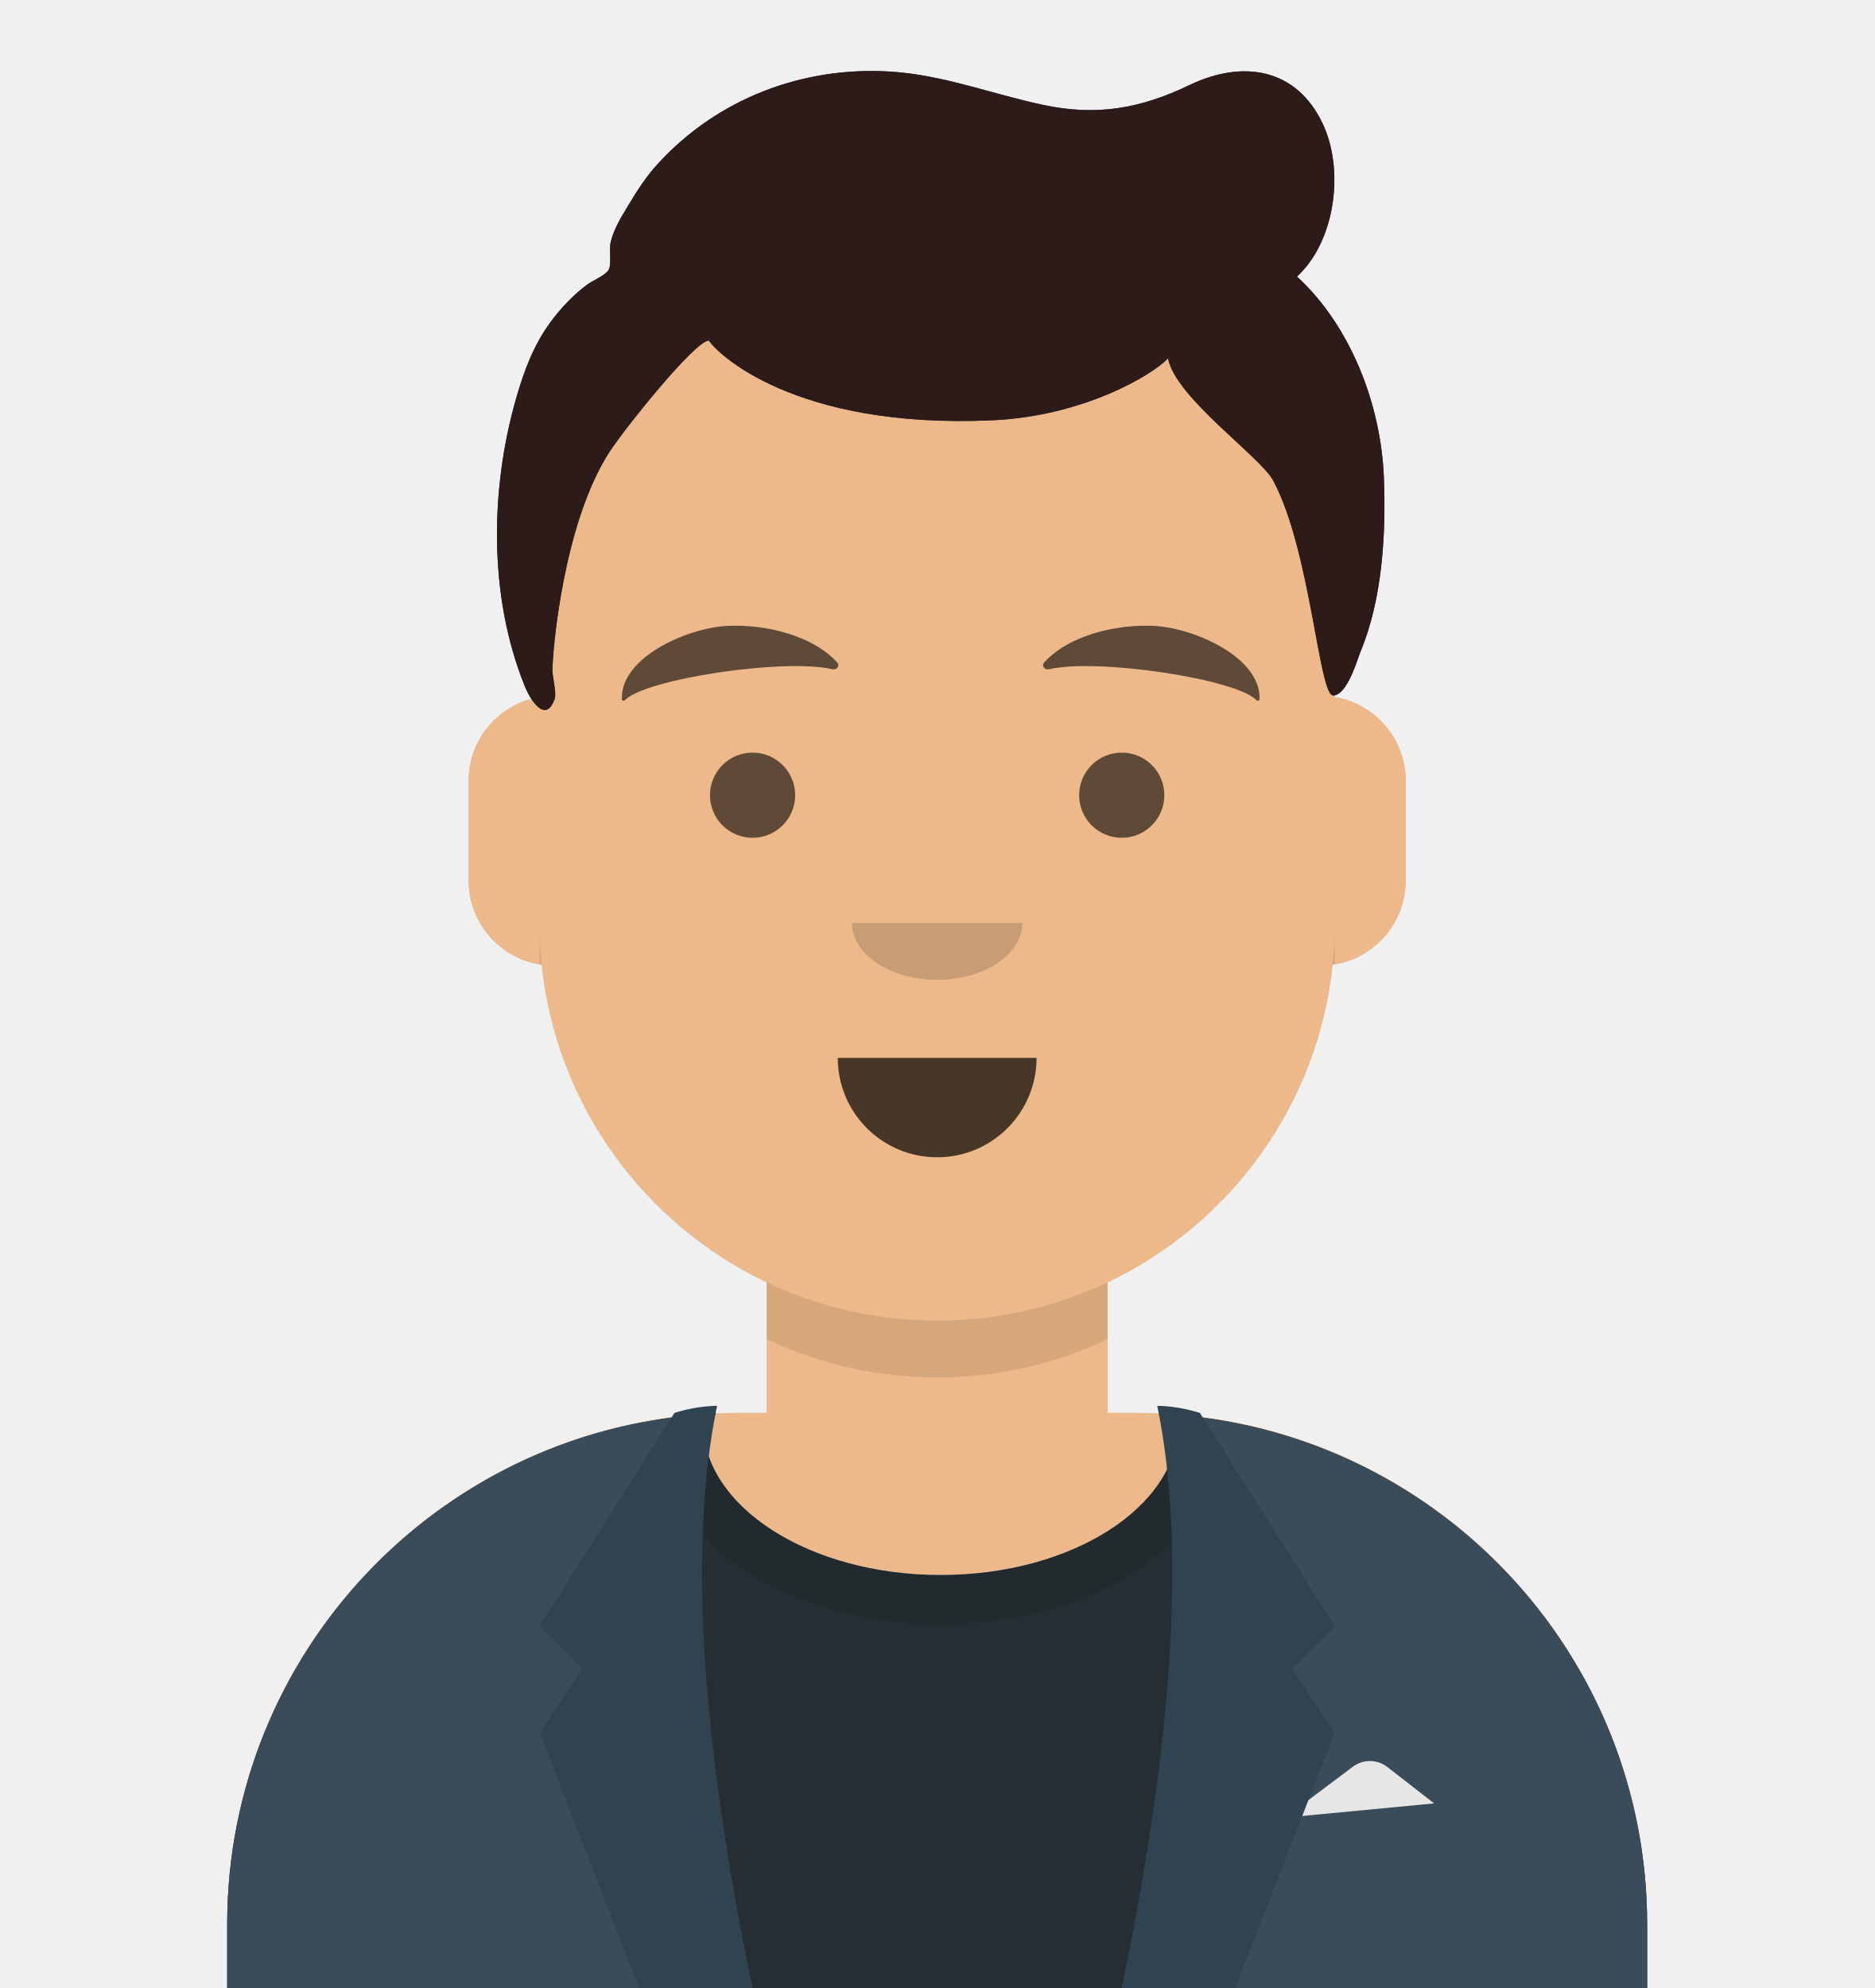
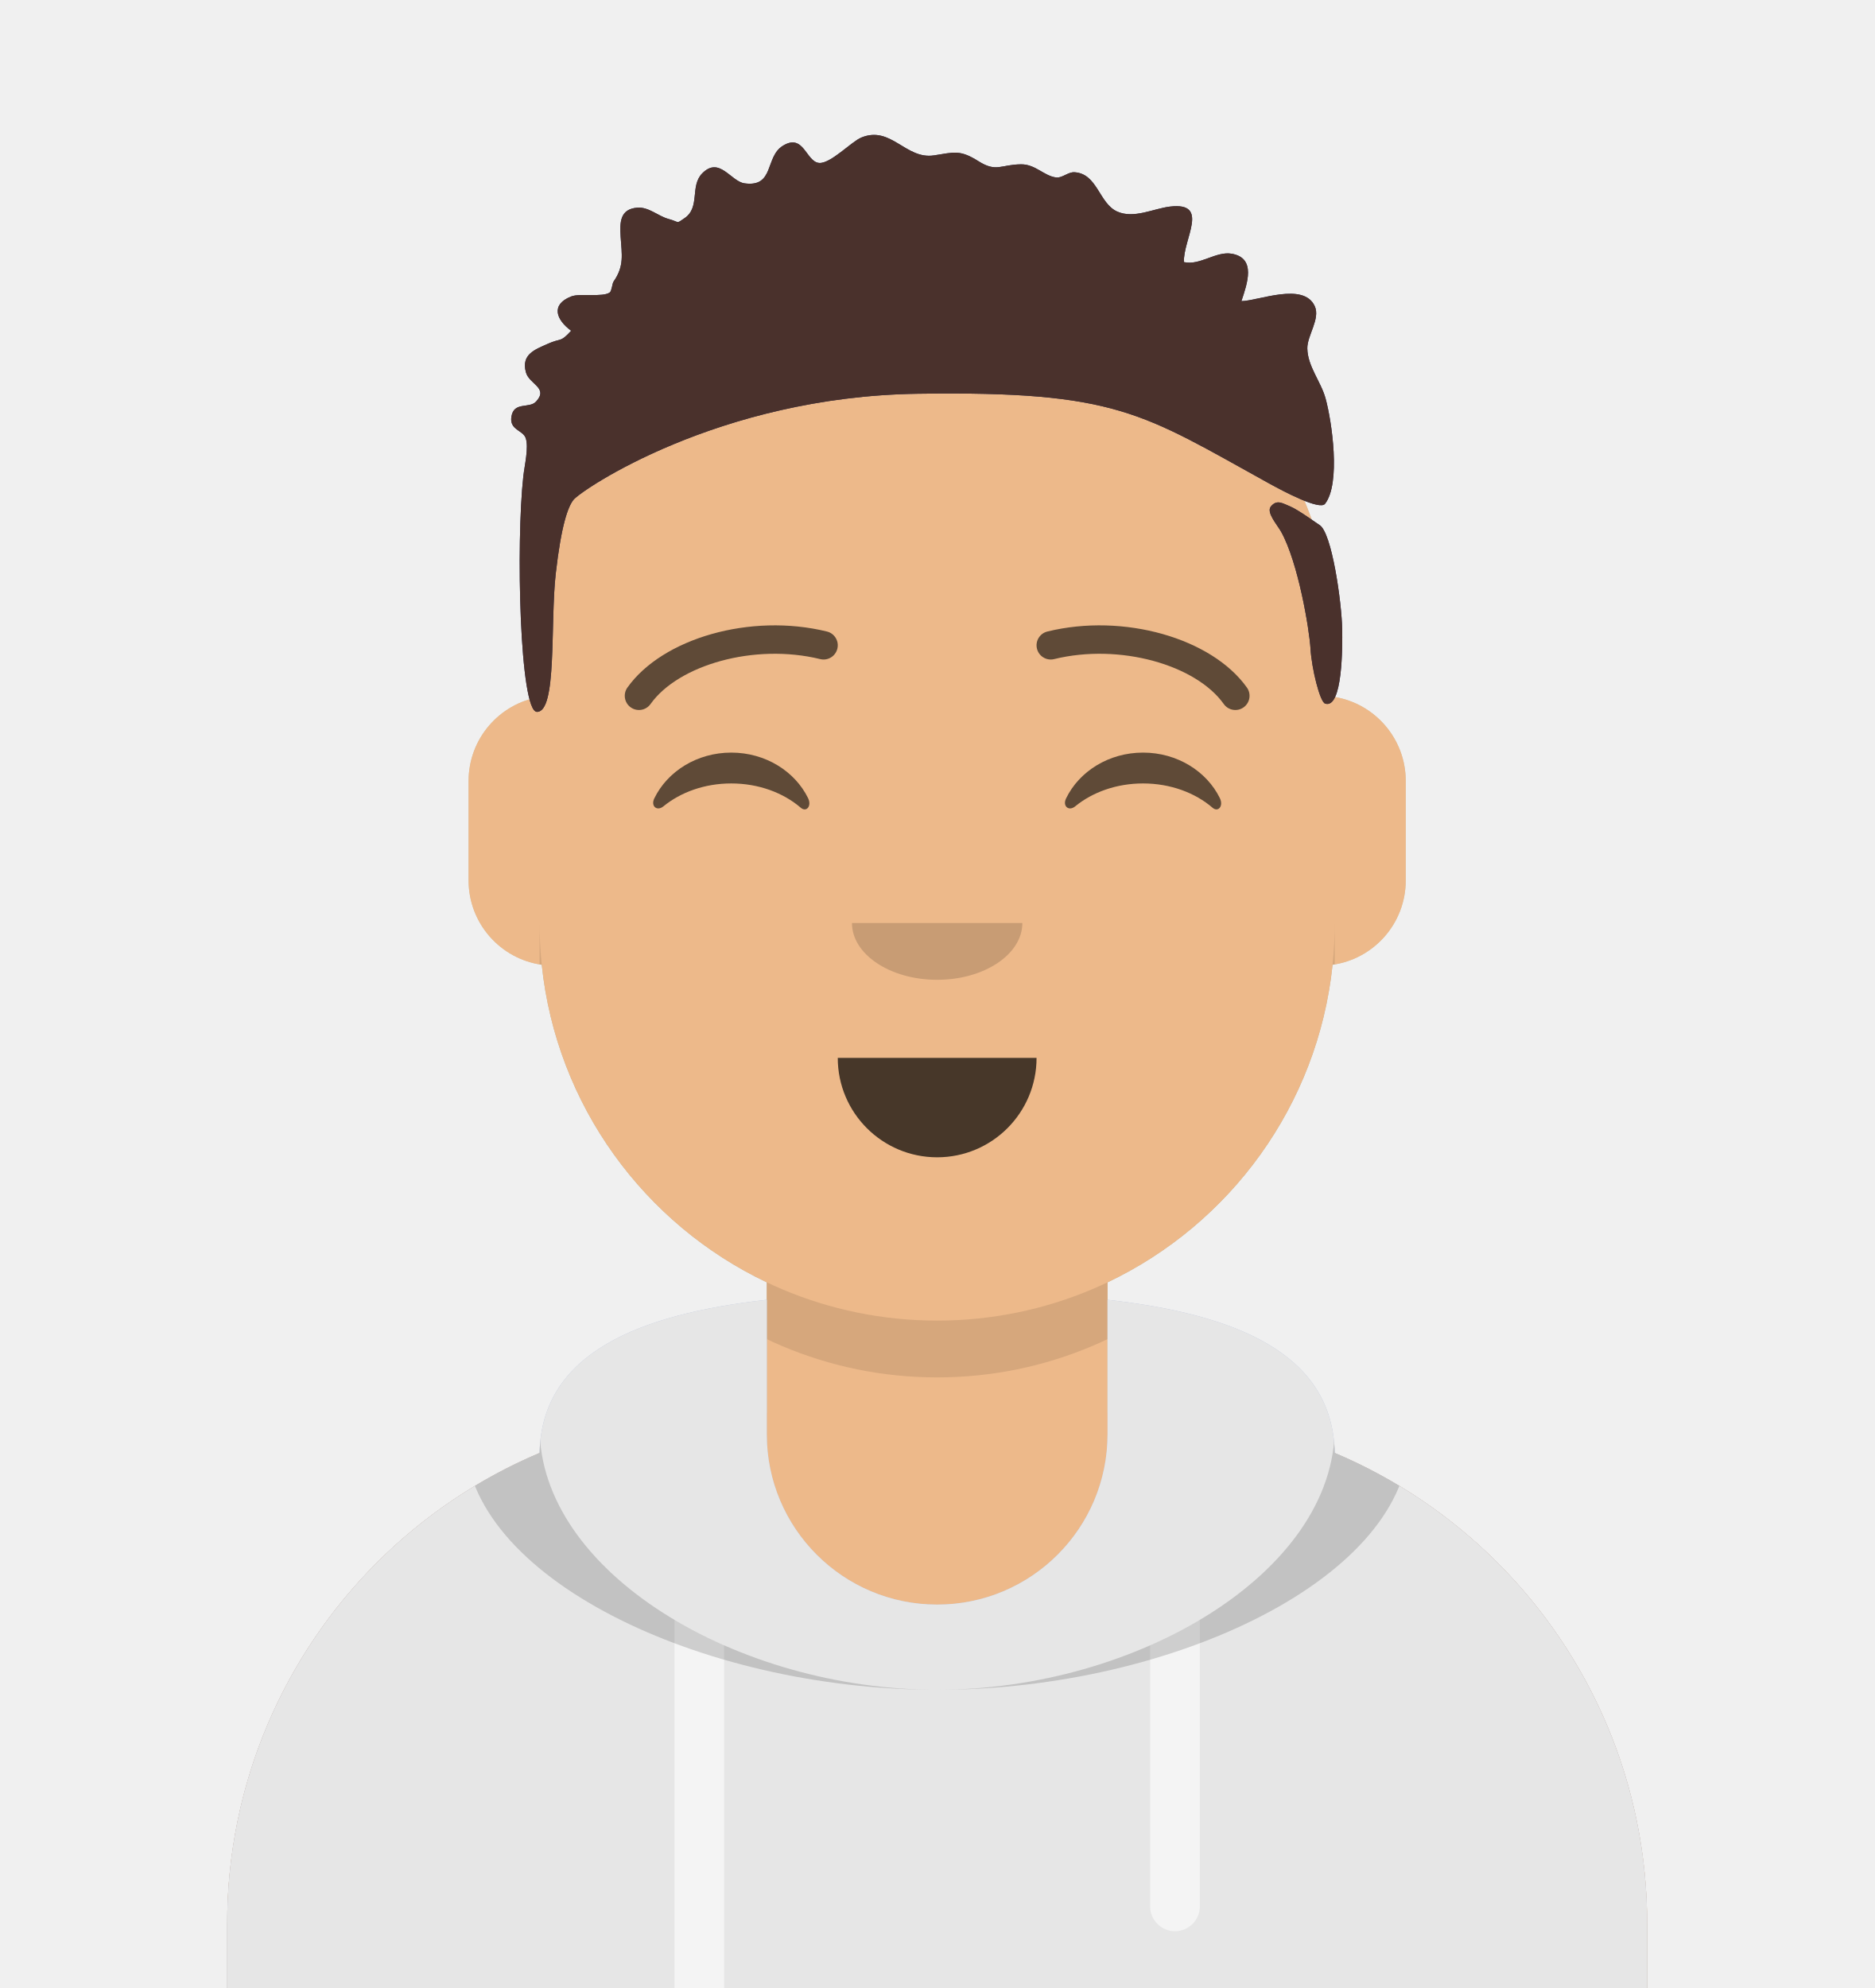
<svg xmlns="http://www.w3.org/2000/svg" xmlns:xlink="http://www.w3.org/1999/xlink" width="264px" height="280px" viewBox="0 0 264 280" version="1.1">
  <defs>
    <circle id="react-path-1" cx="120" cy="120" r="120" />
    <path d="M12,160 C12,226.274 65.726,280 132,280 C198.274,280 252,226.274 252,160 L264,160 L264,-1.42108547e-14 L-3.19744231e-14,-1.42108547e-14 L-3.19744231e-14,160 L12,160 Z" id="react-path-2" />
    <path d="M124,144.611 L124,163 L128,163 L128,163 C167.765,163 200,195.235 200,235 L200,244 L0,244 L0,235 C-4.86974701e-15,195.235 32.235,163 72,163 L72,163 L76,163 L76,144.611 C58.763,136.422 46.372,119.687 44.305,99.881 C38.48,99.058 34,94.052 34,88 L34,74 C34,68.054 38.325,63.118 44,62.166 L44,56 L44,56 C44,25.072 69.072,5.68137151e-15 100,0 L100,0 L100,0 C130.928,-5.68137151e-15 156,25.072 156,56 L156,62.166 C161.675,63.118 166,68.054 166,74 L166,88 C166,94.052 161.52,99.058 155.695,99.881 C153.628,119.687 141.237,136.422 124,144.611 Z" id="react-path-3" />
  </defs>
  <g id="Avataaar" stroke="none" stroke-width="1" fill="none" fill-rule="evenodd">
    <g transform="translate(-825, -1100)" id="Avataaar/Circle">
      <g transform="translate(825, 1100)">
        <g id="Mask" />
        <g id="Avataaar" stroke-width="1" fill-rule="evenodd" mask="url(#react-mask-5)">
          <g id="Body" transform="translate(32, 36)">
            <mask id="react-mask-6" fill="white">
              <use xlink:href="#react-path-3" />
            </mask>
            <use fill="#D0C6AC" xlink:href="#react-path-3" />
            <g id="Skin/👶🏽-03-Brown" mask="url(#react-mask-6)" fill="#EDB98A">
              <g transform="translate(0, 0)" id="Color">
                <rect x="0" y="0" width="264" height="280" />
              </g>
            </g>
            <path d="M156,79 L156,102 C156,132.928 130.928,158 100,158 C69.072,158 44,132.928 44,102 L44,79 L44,94 C44,124.928 69.072,150 100,150 C130.928,150 156,124.928 156,94 L156,79 Z" id="Neck-Shadow" fill-opacity="0.1" fill="#000000" mask="url(#react-mask-6)" />
          </g>
-           <g id="Clothing/Blazer-+-Shirt" transform="translate(0, 170)">
+           <g id="Clothing/Hoodie" transform="translate(0, 170)">
            <defs>
-               <path d="M133.96,0.295 C170.936,3.325 200,34.294 200,72.052 L200,81 L0,81 L0,72.052 C1.22536245e-14,33.953 29.592,2.765 67.045,0.22 C67.015,0.593 67,0.969 67,1.348 C67,13.211 81.998,22.828 100.5,22.828 C119.002,22.828 134,13.211 134,1.348 C134,0.995 133.987,0.644 133.96,0.295 Z" id="react-path-261" />
+               <path d="M108,13.071 C90.081,15.076 76.28,20.552 76.004,34.645 C50.146,45.568 32,71.165 32,100.999 L32,100.999 L32,110 L232,110 L232,100.999 C232,71.165 213.854,45.568 187.996,34.645 C187.72,20.552 173.919,15.076 156,13.071 L156,32 L156,32 C156,45.255 145.255,56 132,56 L132,56 C118.745,56 108,45.255 108,32 L108,13.071 Z" id="react-path-369" />
            </defs>
-             <g id="Shirt" transform="translate(32, 29)">
-               <mask id="react-mask-262" fill="white">
-                 <use xlink:href="#react-path-261" />
-               </mask>
-               <use id="Clothes" fill="#E6E6E6" xlink:href="#react-path-261" />
-               <g id="Color/Palette/Black" mask="url(#react-mask-262)" fill="#262E33">
-                 <g transform="translate(-32, -29)" id="🖍Color">
-                   <rect x="0" y="0" width="264" height="110" />
-                 </g>
-               </g>
-               <g id="Shadowy" opacity="0.6" mask="url(#react-mask-262)" fill-opacity="0.16" fill="#000000">
-                 <g transform="translate(60, -25)" id="Hola-👋🏼">
-                   <ellipse cx="40.5" cy="27.848" rx="39.635" ry="26.914" />
-                 </g>
-               </g>
+             <mask id="react-mask-370" fill="white">
+               <use xlink:href="#react-path-369" />
+             </mask>
+             <use id="Hoodie" fill="#B7C1DB" fill-rule="evenodd" xlink:href="#react-path-369" />
+             <g id="Color/Palette/Gray-01" mask="url(#react-mask-370)" fill-rule="evenodd" fill="#E6E6E6">
+               <rect id="🖍Color" x="0" y="0" width="264" height="110" />
            </g>
-             <g id="Blazer" transform="translate(32, 28)">
-               <path d="M68.785,1.122 C30.512,2.804 -1.89486556e-14,34.365 -1.42108547e-14,73.052 L0,73.052 L0,82 L69.362,82 C65.961,69.92 64,55.709 64,40.5 C64,26.173 65.74,12.731 68.785,1.122 Z M131.638,82 L200,82 L200,73.052 C200,34.707 170.025,3.363 132.229,1.174 C135.265,12.771 137,26.194 137,40.5 C137,55.709 135.039,69.92 131.638,82 Z" id="Saco" fill="#3A4C5A" />
-               <path d="M149,58 L158.556,50.833 L158.556,50.833 C159.999,49.751 161.988,49.768 163.412,50.876 L170,56 L149,58 Z" id="Pocket-hanky" fill="#E6E6E6" />
-               <path d="M69,1.13686838e-13 C65,19.333 66.667,46.667 74,82 L58,82 L44,46 L50,37 L44,31 L63,1 C65.028,0.369 67.028,0.036 69,1.13686838e-13 Z" id="Wing" fill="#2F4351" />
-               <path d="M151,1.13686838e-13 C147,19.333 148.667,46.667 156,82 L140,82 L126,46 L132,37 L126,31 L145,1 C147.028,0.369 149.028,0.036 151,1.13686838e-13 Z" id="Wing" fill="#2F4351" transform="translate(141, 41) scale(-1, 1) translate(-141, -41) " />
-             </g>
+             <path d="M102,61.739 L102,110 L95,110 L95,58.15 C97.204,59.46 99.547,60.661 102,61.739 Z M169,58.15 L169,98.5 C169,100.433 167.433,102 165.5,102 C163.567,102 162,100.433 162,98.5 L162,61.739 C164.453,60.661 166.796,59.46 169,58.15 Z" id="Straps" fill="#F4F4F4" fill-rule="evenodd" mask="url(#react-mask-370)" />
+             <path d="M90.96,12.724 C75.909,15.571 65.5,21.243 65.5,32.308 C65.5,52.02 98.538,68 132,68 C165.462,68 198.5,52.02 198.5,32.308 C198.5,21.243 188.091,15.571 173.04,12.724 C182.125,16.074 188,21.706 188,31.077 C188,51.469 160.179,68 132,68 C103.821,68 76,51.469 76,31.077 C76,21.706 81.875,16.074 90.96,12.724 Z" id="Shadow" fill-opacity="0.16" fill="#000000" fill-rule="evenodd" mask="url(#react-mask-370)" />
          </g>
          <g id="Face" transform="translate(76, 82)" fill="#000000">
            <g id="Mouth/Default" transform="translate(2, 52)" fill-opacity="0.7">
              <path d="M40,15 C40,22.732 46.268,29 54,29 L54,29 C61.732,29 68,22.732 68,15" id="Mouth" />
            </g>
            <g id="Nose/Default" transform="translate(28, 40)" fill-opacity="0.16">
              <path d="M16,8 C16,12.418 21.373,16 28,16 L28,16 C34.627,16 40,12.418 40,8" id="Nose" />
            </g>
-             <g id="Eyes/Default-😀" transform="translate(0, 8)" fill-opacity="0.6">
-               <circle id="Eye" cx="30" cy="22" r="6" />
-               <circle id="Eye" cx="82" cy="22" r="6" />
+             <g id="Eyes/Happy-😁" transform="translate(0, 8)" fill-opacity="0.6">
+               <path d="M16.16,22.447 C18.007,18.649 22.164,16 26.998,16 C31.814,16 35.959,18.63 37.815,22.407 C38.367,23.529 37.582,24.447 36.791,23.767 C34.34,21.66 30.859,20.344 26.998,20.344 C23.257,20.344 19.874,21.579 17.438,23.572 C16.547,24.3 15.62,23.558 16.16,22.447 Z" id="Squint" />
+               <path d="M74.16,22.447 C76.007,18.649 80.164,16 84.998,16 C89.814,16 93.959,18.63 95.815,22.407 C96.367,23.529 95.582,24.447 94.791,23.767 C92.34,21.66 88.859,20.344 84.998,20.344 C81.257,20.344 77.874,21.579 75.438,23.572 C74.547,24.3 73.62,23.558 74.16,22.447 Z" id="Squint" />
            </g>
-             <g id="Eyebrow/Natural/Default-Natural" fill-opacity="0.6">
-               <path d="M26.039,6.21 C20.278,6.983 11.293,12.005 12.044,17.818 C12.069,18.008 12.357,18.067 12.481,17.908 C14.967,14.72 34.193,10.037 41.194,11.015 C41.835,11.104 42.258,10.443 41.821,10.03 C38.077,6.495 31.2,5.512 26.039,6.21" id="Eyebrow" transform="translate(27, 12) rotate(5) translate(-27, -12) " />
-               <path d="M85.039,6.21 C79.278,6.983 70.293,12.005 71.044,17.818 C71.069,18.008 71.357,18.067 71.481,17.908 C73.967,14.72 93.193,10.037 100.194,11.015 C100.835,11.104 101.258,10.443 100.821,10.03 C97.077,6.495 90.2,5.512 85.039,6.21" id="Eyebrow" transform="translate(86, 12) scale(-1, 1) rotate(5) translate(-86, -12) " />
+             <g id="Eyebrow/Outline/Default" fill-opacity="0.6">
+               <g id="I-Browse" transform="translate(12, 6)">
+                 <path d="M3.63,11.159 C7.545,5.65 18.278,2.561 27.523,4.831 C28.596,5.095 29.679,4.439 29.942,3.366 C30.206,2.293 29.55,1.21 28.477,0.947 C17.74,-1.69 5.312,1.887 0.37,8.841 C-0.27,9.742 -0.059,10.99 0.841,11.63 C1.742,12.27 2.99,12.059 3.63,11.159 Z" id="Eyebrow" fill-rule="nonzero" />
+                 <path d="M61.63,11.159 C65.545,5.65 76.278,2.561 85.523,4.831 C86.596,5.095 87.679,4.439 87.942,3.366 C88.206,2.293 87.55,1.21 86.477,0.947 C75.74,-1.69 63.312,1.887 58.37,8.841 C57.73,9.742 57.941,10.99 58.841,11.63 C59.742,12.27 60.99,12.059 61.63,11.159 Z" id="Eyebrow" fill-rule="nonzero" transform="translate(73.00015, 6.039198) scale(-1, 1) translate(-73.00015, -6.039198) " />
+               </g>
            </g>
          </g>
          <g id="Top" stroke-width="1" fill-rule="evenodd">
            <defs>
-               <rect id="react-path-279" x="0" y="0" width="264" height="280" />
-               <path d="M183.68,38.949 C189.086,33.999 190.387,23.962 187.318,17.449 C183.549,9.454 175.901,8.452 168.572,11.969 C161.664,15.284 155.515,16.388 147.95,14.782 C140.692,13.241 133.806,10.523 126.303,10.076 C113.978,9.343 102.003,13.915 93.603,23.129 C92,24.887 90.709,26.897 89.488,28.934 C88.512,30.564 87.411,32.313 86.995,34.192 C86.797,35.086 87.165,37.29 86.72,38.022 C86.239,38.812 84.424,39.537 83.651,40.124 C82.084,41.313 80.727,42.654 79.471,44.171 C76.805,47.393 75.338,50.758 74.103,54.743 C70.001,67.988 69.653,83.741 74.957,96.747 C75.664,98.481 77.855,102.099 79.143,98.385 C79.398,97.651 78.809,95.191 78.81,94.45 C78.815,91.73 80.316,73.721 86.857,63.633 C88.986,60.349 98.83,48.052 100.841,47.954 C101.906,49.646 112.721,60.462 140.783,59.195 C153.445,58.623 163.183,52.934 165.521,50.468 C166.549,56.001 178.513,64.284 180.336,67.692 C185.603,77.538 186.771,97.996 188.781,97.957 C190.791,97.919 192.234,92.72 192.648,91.727 C195.72,84.352 196.243,75.095 195.915,67.168 C195.488,56.966 191.277,45.942 183.68,38.949 Z" id="react-path-278" />
-               <filter x="-0.8%" y="-2.0%" width="101.5%" height="108.0%" filterUnits="objectBoundingBox" id="react-filter-275">
-                 <feOffset dx="0" dy="2" in="SourceAlpha" result="shadowOffsetOuter1" />
-                 <feColorMatrix values="0 0 0 0 0   0 0 0 0 0   0 0 0 0 0  0 0 0 0.16 0" type="matrix" in="shadowOffsetOuter1" result="shadowMatrixOuter1" />
-                 <feMerge>
-                   <feMergeNode in="shadowMatrixOuter1" />
-                   <feMergeNode in="SourceGraphic" />
-                 </feMerge>
-               </filter>
+               <rect id="react-path-291" x="0" y="0" width="264" height="280" />
+               <path d="M65.18,77.737 C67.363,76.105 80.407,75.479 82.758,74.089 C83.492,73.655 84.061,73.216 84.5,72.78 C84.939,73.216 85.509,73.655 86.242,74.089 C88.593,75.479 101.637,76.105 103.82,77.737 C106.03,79.391 107.644,83.185 107.467,86.151 C107.255,89.71 103.361,98.203 93.672,99.181 C91.558,96.828 88.237,95.31 84.5,95.31 C80.763,95.31 77.442,96.828 75.328,99.181 C65.639,98.203 61.745,89.71 61.533,86.151 C61.357,83.185 62.97,79.391 65.18,77.737 M103.142,94.906 C103.143,94.906 103.145,94.905 103.146,94.905 C103.144,94.905 103.143,94.906 103.142,94.906 M65.845,94.901 C65.849,94.903 65.857,94.906 65.862,94.908 C65.857,94.906 65.851,94.903 65.845,94.901 M144.863,55.985 C144.474,50.03 143.278,44.152 142.234,38.286 C141.953,36.707 140.424,26 139.735,26 C139.502,35.109 138.702,44.08 137.67,53.139 C137.361,55.848 137.038,58.556 136.825,61.274 C136.654,63.47 136.96,66.122 136.428,68.246 C135.749,70.952 132.348,73.478 129.703,74.411 C123.103,76.737 117.598,67.108 111.961,64.291 C104.643,60.635 92.064,59.764 84.582,64.53 C76.936,59.764 64.357,60.635 57.039,64.291 C51.402,67.108 45.897,76.737 39.297,74.411 C36.652,73.478 33.25,70.952 32.572,68.246 C32.04,66.122 32.346,63.47 32.175,61.274 C31.962,58.556 31.639,55.848 31.33,53.139 C30.298,44.08 29.497,35.109 29.265,26 C28.576,26 27.047,36.707 26.766,38.286 C25.722,44.152 24.526,50.03 24.138,55.985 C23.739,62.105 24.215,68.167 25.47,74.163 C26.069,77.028 26.769,79.876 27.519,82.704 C28.353,85.847 27.199,91.966 27.572,95.192 C28.279,101.296 31.154,113.2 34.383,118.451 C35.944,120.989 37.773,122.574 39.816,124.619 C41.783,126.588 42.604,129.64 44.726,131.737 C48.682,135.645 54.446,137.971 60.366,138.543 C65.677,143.05 74.506,146 84.5,146 C94.495,146 103.323,143.05 108.635,138.543 C114.554,137.971 120.318,135.645 124.274,131.737 C126.396,129.64 127.217,126.588 129.184,124.619 C131.226,122.574 133.056,120.989 134.617,118.451 C137.846,113.2 140.721,101.296 141.428,95.192 C141.801,91.966 140.647,85.847 141.481,82.704 C142.232,79.876 142.931,77.028 143.531,74.163 C144.785,68.167 145.261,62.105 144.863,55.985 Z" id="react-path-292" />
+               <path d="M185.832,73.929 C187.589,74.917 188.98,84.828 189.048,88.618 C189.09,90.956 189.127,99.874 186.654,99.103 C185.901,98.868 184.752,94.147 184.588,91.384 C184.425,88.621 182.855,79.22 180.447,74.895 C179.896,73.906 178.321,72.171 179.002,71.335 C179.846,70.298 180.666,70.9 181.697,71.315 C182.812,71.764 185.634,73.818 185.832,73.929 Z M186.637,70.957 C185.891,71.919 180.796,69.218 178.671,68.044 C160.826,58.184 157.362,55.049 129.246,55.458 C101.13,55.867 81.867,69.04 80.784,70.387 C80.03,71.325 79.068,73.828 78.276,80.801 C77.485,87.773 78.495,100.278 75.63,100.263 C73.192,100.25 72.661,76.477 73.714,67.046 C73.875,65.598 74.498,63.008 74.047,61.706 C73.653,60.568 71.725,60.571 72.033,58.675 C72.383,56.517 74.558,57.589 75.506,56.557 C77.301,54.603 74.532,54.14 74.073,52.431 C73.391,49.889 75.363,49.234 77.14,48.431 C79.106,47.544 78.85,48.323 80.446,46.585 C78.315,45.022 77.544,42.894 80.462,41.752 C81.702,41.267 84.927,41.909 85.898,41.18 C86.151,40.99 86.251,39.901 86.407,39.678 C87.958,37.459 87.576,35.853 87.418,33.362 C87.289,31.324 87.306,29.453 89.747,29.25 C91.375,29.114 92.699,30.444 94.158,30.836 C95.777,31.271 95.169,31.588 96.437,30.715 C98.663,29.182 97.148,26.194 98.913,24.412 C101.336,21.966 102.924,25.551 104.869,25.822 C109.091,26.41 107.736,22.122 110.236,20.55 C113.224,18.674 113.513,22.801 115.379,22.948 C116.996,23.075 119.908,19.955 121.317,19.373 C125.5,17.647 127.572,22.504 131.554,21.884 C134.443,21.435 135.223,21.068 137.831,22.712 C140.362,24.307 140.963,23.166 143.829,23.144 C145.854,23.128 147.094,24.82 148.788,24.997 C149.632,25.085 150.441,24.205 151.348,24.26 C154.585,24.457 154.79,28.643 157.362,29.796 C159.712,30.849 162.474,29.369 164.807,29.095 C170.497,28.428 166.6,33.743 166.761,36.915 C168.994,37.436 171.262,35.351 173.485,35.735 C176.987,36.339 175.665,39.968 174.853,42.414 C177.28,42.371 183.613,39.678 185.185,43.122 C185.995,44.898 184.107,47.269 184.138,49.074 C184.181,51.616 186.049,53.719 186.709,56.124 C187.601,59.371 188.872,68.074 186.637,70.957 Z" id="react-path-293" />
            </defs>
-             <mask id="react-mask-277" fill="white">
-               <use xlink:href="#react-path-279" />
+             <mask id="react-mask-290" fill="white">
+               <use xlink:href="#react-path-291" />
            </mask>
            <g id="Mask" />
-             <g id="Top/Short-Hair/Short-Waved" mask="url(#react-mask-277)">
+             <g id="Top/Short-Hair/Dreads-01" mask="url(#react-mask-290)">
              <g transform="translate(-1, 0)">
-                 <mask id="react-mask-276" fill="white">
-                   <use xlink:href="#react-path-278" />
-                 </mask>
-                 <use id="Short-Hair" stroke="none" fill="#28354B" fill-rule="evenodd" xlink:href="#react-path-278" />
-                 <g id="Skin/👶🏽-03-Brown" mask="url(#react-mask-276)" fill="#2C1B18">
-                   <g transform="translate(0, 0) " id="Color">
-                     <rect x="0" y="0" width="264" height="280" />
+                 <g id="Hair" stroke-width="1" fill-rule="evenodd" transform="translate(1, 0)">
+                   <mask id="react-mask-289" fill="white">
+                     <use xlink:href="#react-path-293" />
+                   </mask>
+                   <use id="Dreads-With-Cut" fill="#2E3257" xlink:href="#react-path-293" />
+                   <g id="Skin/👶🏽-03-Brown" mask="url(#react-mask-289)" fill="#4A312C">
+                     <g transform="translate(0, 0) " id="Color">
+                       <rect x="0" y="0" width="264" height="280" />
+                     </g>
                  </g>
                </g>
              </g>
            </g>
          </g>
        </g>
      </g>
    </g>
  </g>
</svg>
